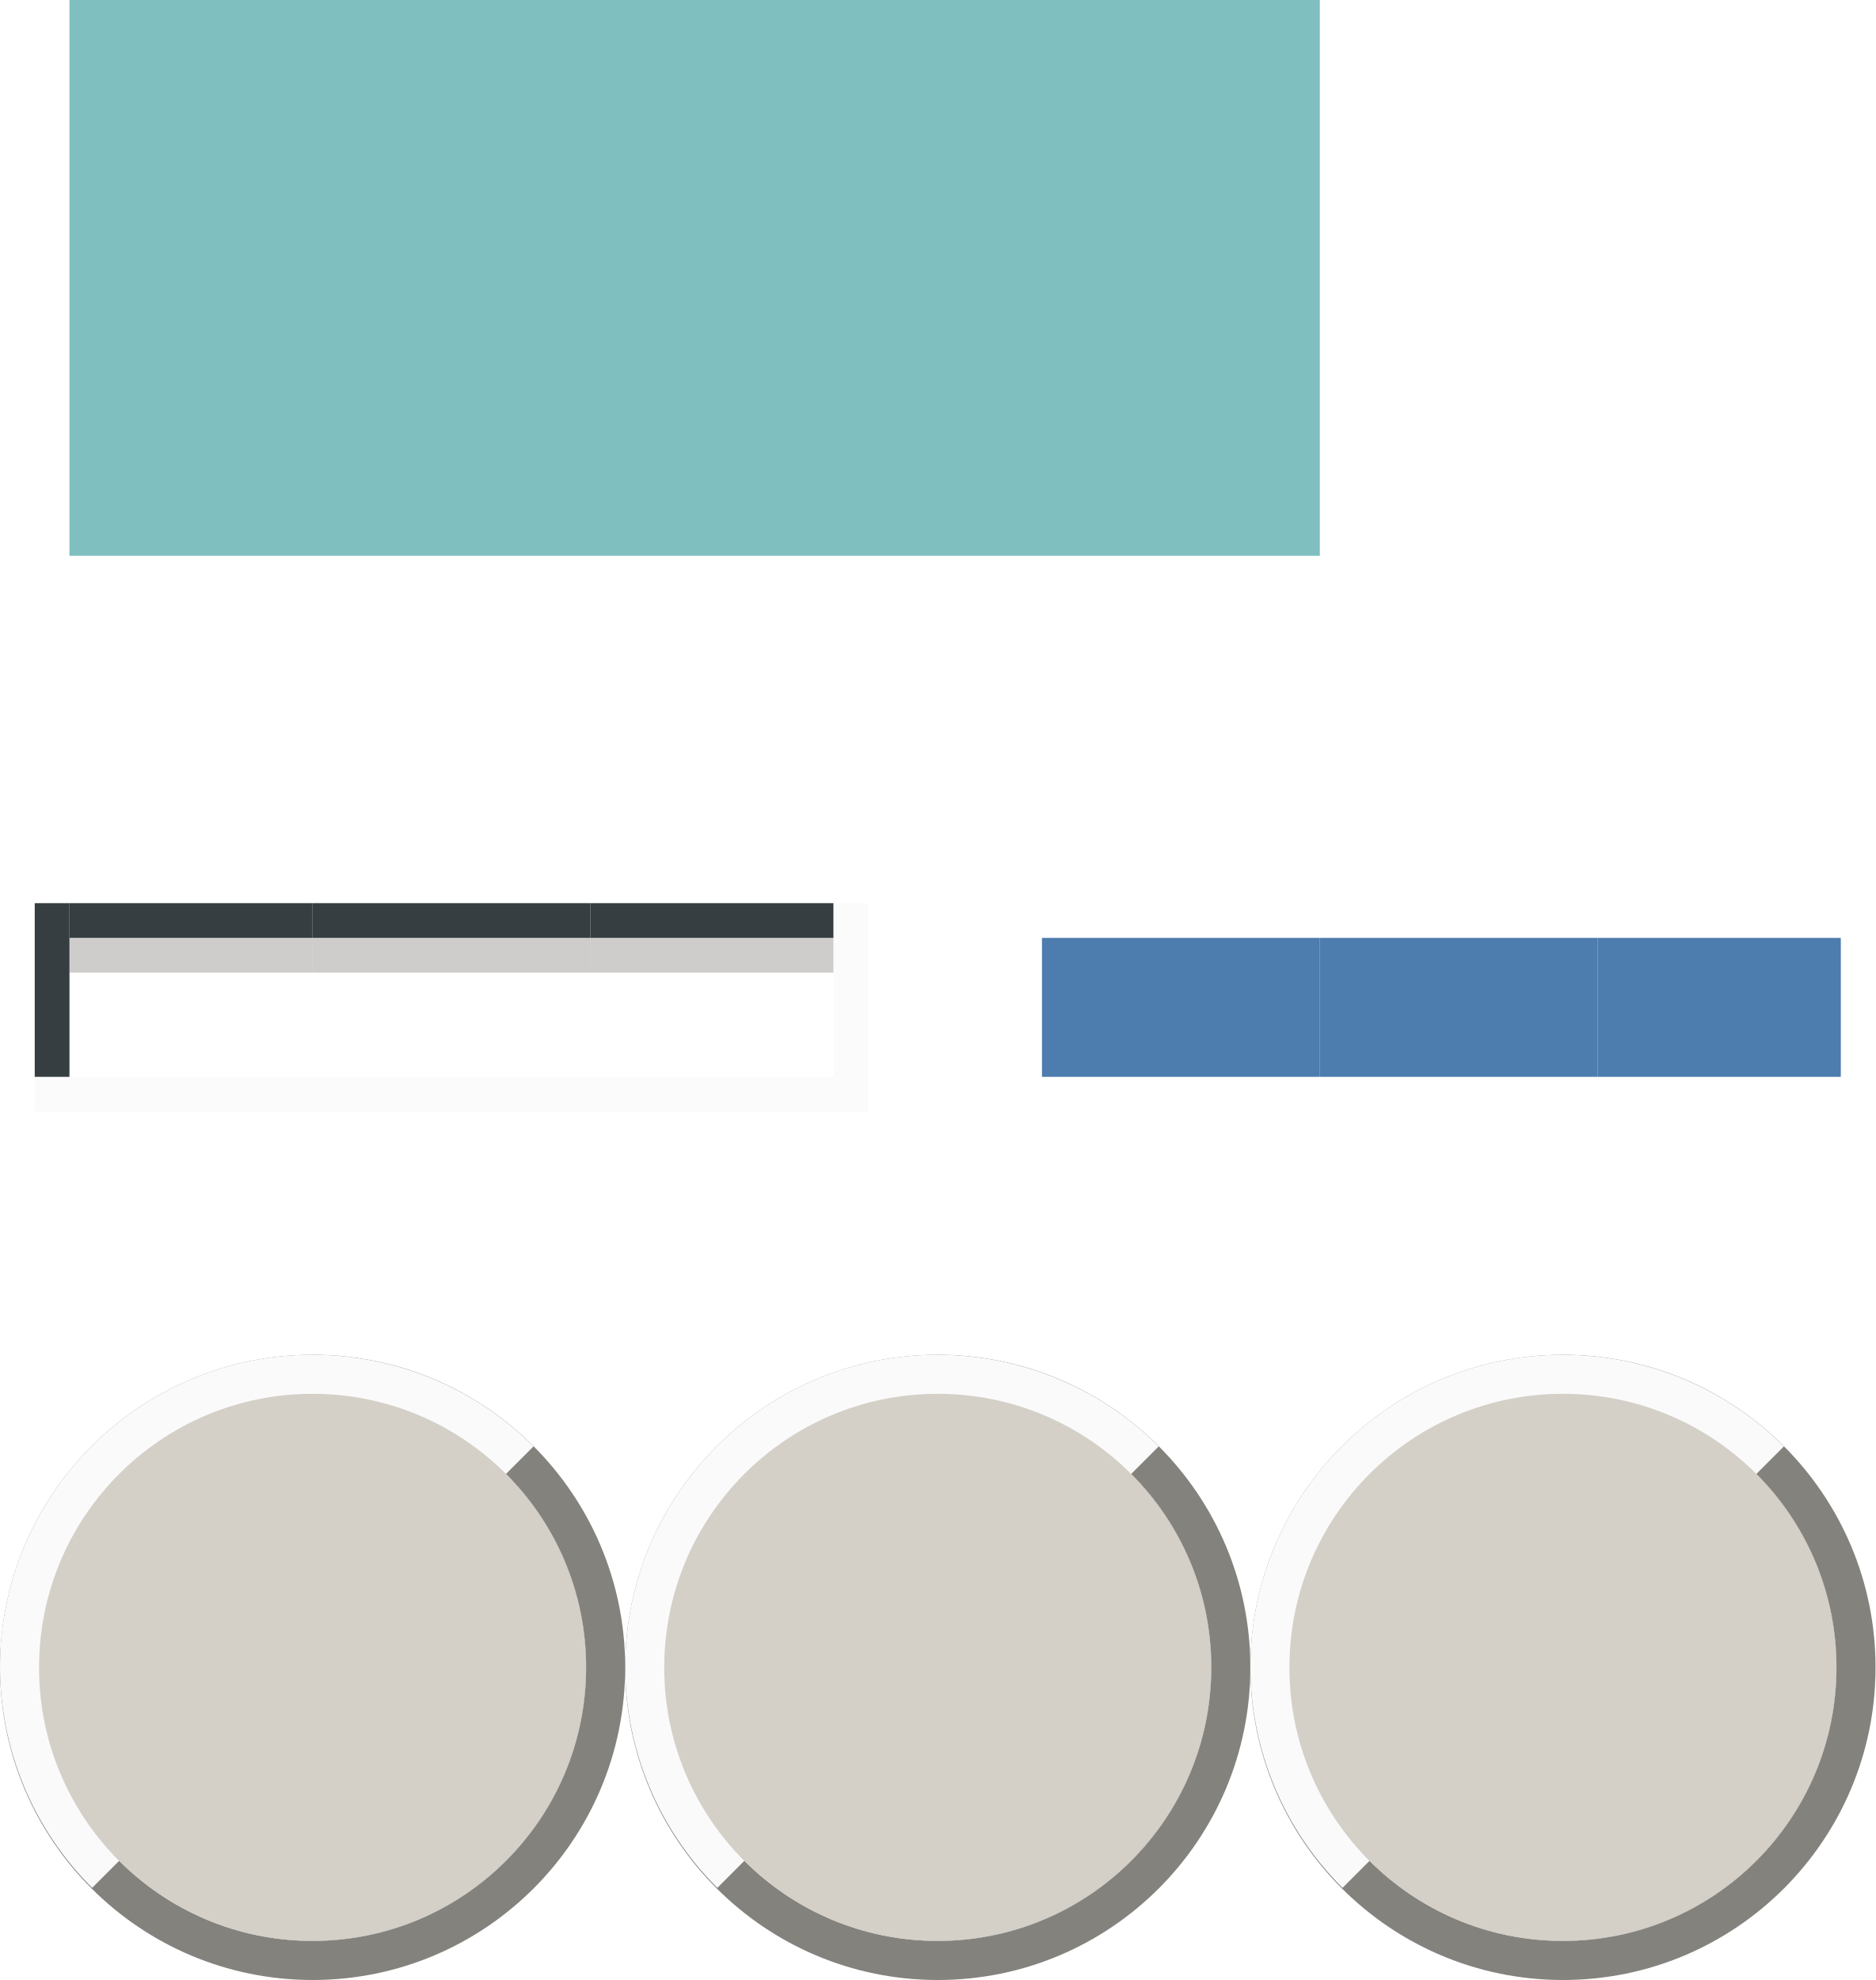
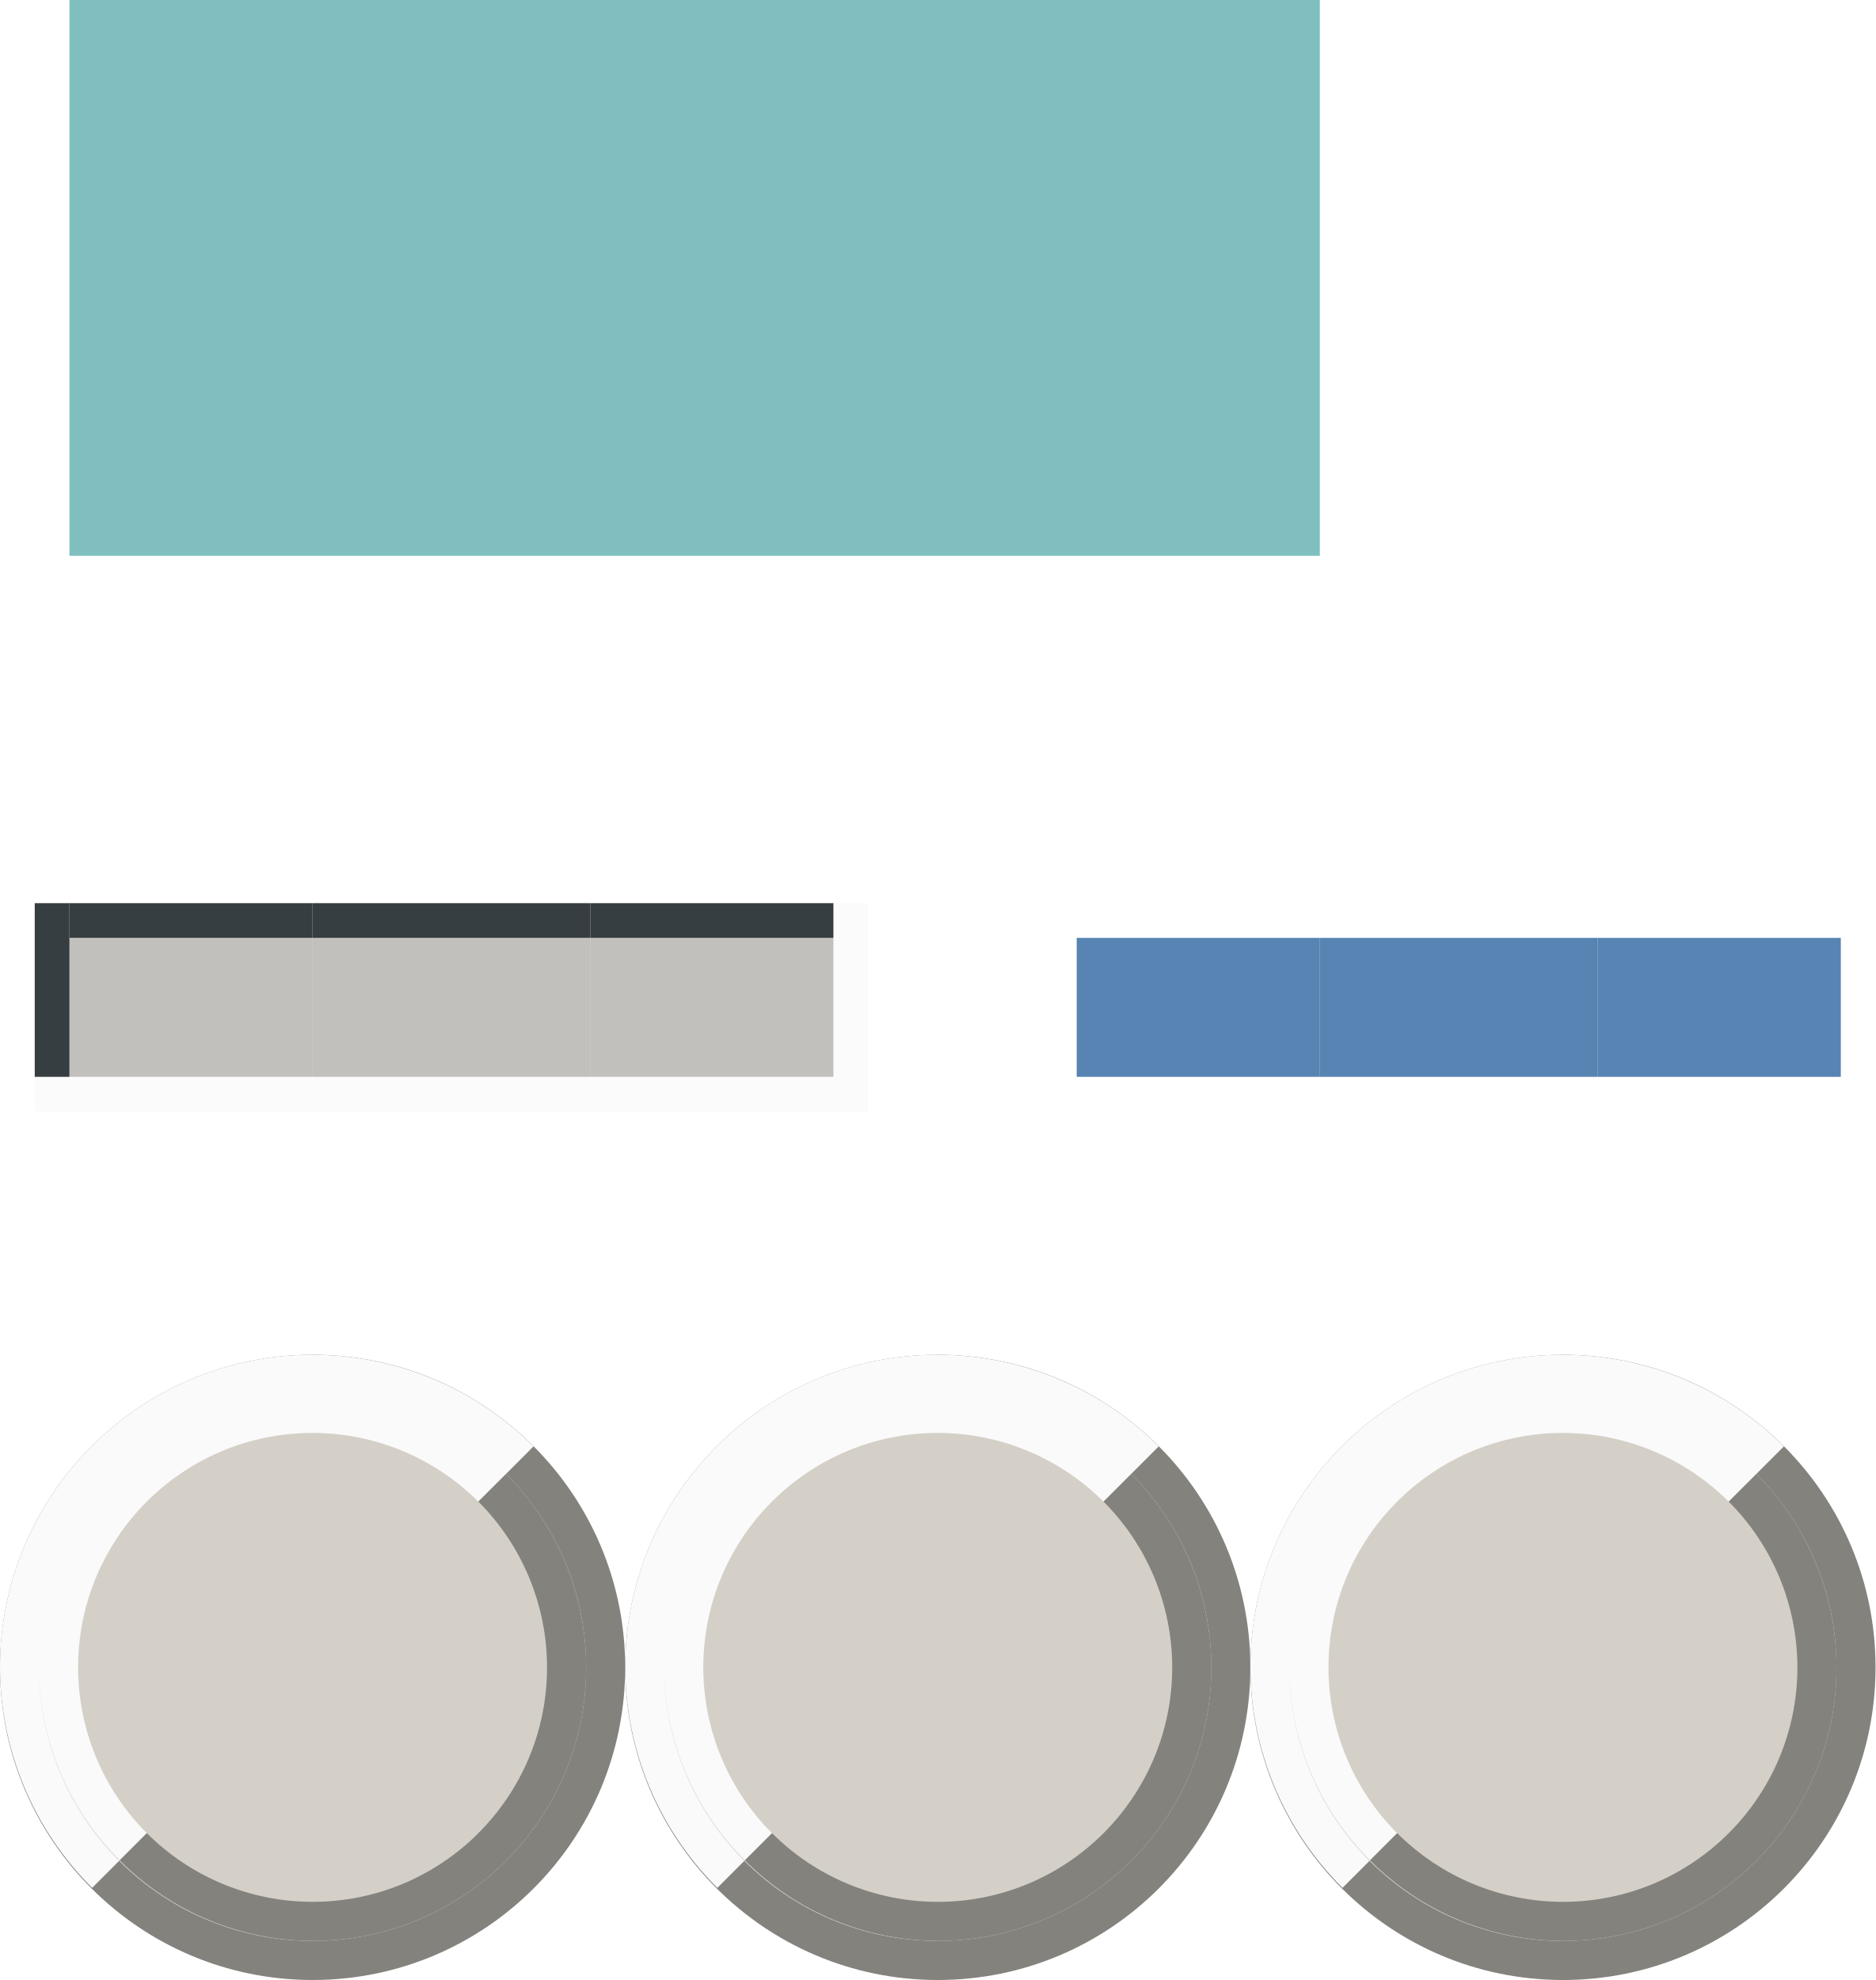
<svg xmlns="http://www.w3.org/2000/svg" xmlns:xlink="http://www.w3.org/1999/xlink" width="54" height="57" viewBox="0 0 54 57" version="1.1" id="svg1">
  <defs id="defs1">
    <style id="current-color-scheme" type="text/css">
          .ColorScheme-Text {
          color:#181612;
          }
          .ColorScheme-Background{
          color:#d4d0c8;
          }
          .ColorScheme-Highlight{
          color:#3a6ea5;
          }
          .ColorScheme-ViewText {
          color:#181612;
          }
          .ColorScheme-ViewBackground{
          color:#ffffff;
          }
          .ColorScheme-ViewHover {
          color:#a3c6ee;
          }
          .ColorScheme-ViewFocus{
          color:#fafafa;
          }
          .ColorScheme-ButtonText {
          color:#181612;
          }
          .ColorScheme-ButtonBackground{
          color:#d4d0c8;
          }
          .ColorScheme-ButtonHover {
          color:#84827d;
          }
          .ColorScheme-ButtonFocus{
          color:#363e41;
          }
      </style>
  </defs>
  <g id="layer1" transform="translate(-37.00001,21)">
    <rect style="opacity:0.5;fill:#008080;stroke-width:145.989;stroke-linecap:round" id="hint-bar-size" width="36" height="16" x="39" y="-21" />
    <use x="0" y="0" xlink:href="#handle" id="handle-hover" transform="translate(18)" />
    <use x="0" y="0" xlink:href="#handle" id="handle-pressed" transform="translate(36)" />
    <g id="inactive-center">
      <rect style="fill:none;fill-opacity:1;stroke:none;stroke-width:1;paint-order:stroke fill markers" id="rect11" width="8" height="16" x="46" y="2.9572529e-08" />
      <rect style="fill:currentColor;fill-opacity:0.85;stroke:none;stroke-width:1;paint-order:stroke fill markers" id="rect7" width="8" height="1" x="46" y="10" class="ColorScheme-ViewFocus" />
      <rect style="fill:currentColor;fill-opacity:1;stroke:none;stroke-width:1;paint-order:stroke fill markers" id="rect1" width="8" height="1" x="46" y="5" class="ColorScheme-ButtonFocus" />
-       <rect style="fill:currentColor;fill-opacity:0.4;stroke:none;stroke-width:1;paint-order:stroke fill markers" id="rect5" width="8" height="1" x="46" y="6" class="ColorScheme-ButtonHover" />
+       <rect style="fill:currentColor;fill-opacity:0.5;stroke:none;stroke-width:1;paint-order:stroke fill markers" id="rect5" width="8" height="4" x="46" y="6" class="ColorScheme-ButtonHover" />
    </g>
    <g id="active-center" transform="translate(29)">
      <rect style="fill:none;fill-opacity:1;stroke:none;stroke-width:1;paint-order:stroke fill markers" id="rect28" width="8" height="16" x="46" y="2.9572529e-08" />
-       <rect style="fill:currentColor;fill-opacity:1;stroke:none;stroke-width:1;paint-order:stroke fill markers;opacity:0.9" id="rect31" width="8" height="4" x="46" y="6" class="ColorScheme-Highlight" />
+       <rect style="fill:currentColor;fill-opacity:1;stroke:none;stroke-width:1;paint-order:stroke fill markers;opacity:0.85" id="rect31" width="8" height="4" x="46" y="6" class="ColorScheme-Highlight" />
    </g>
    <g id="active-left" transform="translate(21)">
      <rect style="fill:none;fill-opacity:1;stroke:none;stroke-width:1;paint-order:stroke fill markers" id="rect33" width="8" height="16" x="46" y="2.9572529e-08" />
-       <rect style="opacity:0.9;fill:currentColor;fill-opacity:1;stroke:none;stroke-width:1;paint-order:stroke fill markers" id="rect35" width="8" height="4" x="46" y="6" class="ColorScheme-Highlight" />
+       <rect style="fill:currentColor;fill-opacity:1;stroke:none;stroke-width:1;paint-order:stroke fill markers;opacity:0.85" id="rect35" width="7" height="4" x="47" y="6" class="ColorScheme-Highlight" />
    </g>
    <g id="active-right" transform="translate(37)">
      <rect style="fill:none;fill-opacity:1;stroke:none;stroke-width:1;paint-order:stroke fill markers" id="rect36" width="8" height="16" x="46" y="2.9572529e-08" />
-       <rect style="fill:currentColor;fill-opacity:1;stroke:none;stroke-width:1;paint-order:stroke fill markers;opacity:0.9" id="rect39" width="7" height="4" x="46" y="6" class="ColorScheme-Highlight" />
+       <rect style="fill:currentColor;fill-opacity:1;stroke:none;stroke-width:1;paint-order:stroke fill markers;opacity:0.85" id="rect39" width="7" height="4" x="46" y="6" class="ColorScheme-Highlight" />
    </g>
    <g id="inactive-right" transform="translate(8)">
      <rect style="fill:none;fill-opacity:1;stroke:none;stroke-width:1;paint-order:stroke fill markers" id="rect2" width="8" height="16" x="46" y="2.9572529e-08" />
      <rect style="fill:currentColor;fill-opacity:0.85;stroke:none;stroke-width:1;paint-order:stroke fill markers" id="rect3" width="8" height="1" x="46" y="10" class="ColorScheme-ViewFocus" />
      <rect style="fill:currentColor;fill-opacity:1;stroke:none;stroke-width:1;paint-order:stroke fill markers" id="rect4" width="7" height="1" x="46" y="5" class="ColorScheme-ButtonFocus" />
-       <rect style="fill:currentColor;fill-opacity:0.4;stroke:none;stroke-width:1;paint-order:stroke fill markers" id="rect6" width="7" height="1" x="46" y="6" class="ColorScheme-ButtonHover" />
+       <rect style="fill:currentColor;fill-opacity:0.5;stroke:none;stroke-width:1;paint-order:stroke fill markers" id="rect6" width="7" height="4" x="46" y="6" class="ColorScheme-ButtonHover" />
      <rect style="fill:currentColor;fill-opacity:0.85;stroke:none;stroke-width:1;paint-order:stroke fill markers" id="rect8" width="1" height="5" x="53" y="5" class="ColorScheme-ViewFocus" />
    </g>
    <g id="inactive-left" transform="translate(-8.000002)">
      <rect style="fill:none;fill-opacity:1;stroke:none;stroke-width:1;paint-order:stroke fill markers" id="rect9" width="8" height="16" x="46" y="2.9572529e-08" />
      <rect style="fill:currentColor;fill-opacity:0.85;stroke:none;stroke-width:1;paint-order:stroke fill markers" id="rect10" width="8" height="1" x="46" y="10" class="ColorScheme-ViewFocus" />
      <rect style="fill:currentColor;fill-opacity:1;stroke:none;stroke-width:1;paint-order:stroke fill markers" id="rect12" width="7" height="1" x="47" y="5" class="ColorScheme-ButtonFocus" />
-       <rect style="fill:currentColor;fill-opacity:0.4;stroke:none;stroke-width:1;paint-order:stroke fill markers" id="rect13" width="7" height="1" x="47" y="6" class="ColorScheme-ButtonHover" />
+       <rect style="fill:currentColor;fill-opacity:0.5;stroke:none;stroke-width:1;paint-order:stroke fill markers" id="rect13" width="7" height="4" x="47" y="6" class="ColorScheme-ButtonHover" />
      <rect style="opacity:1;fill:currentColor;fill-opacity:1;stroke:none;stroke-width:1;paint-order:stroke fill markers" id="rect14" width="1" height="5" x="46" y="5" class="ColorScheme-ButtonFocus" />
    </g>
    <g id="handle" transform="matrix(1.125,0,0,1.125,48.25,-10.125)" style="stroke-width:0.889">
+       <circle style="opacity:1;fill:currentColor;stroke-width:4.444;stroke-linecap:round;stroke-linejoin:round;stroke-opacity:0.799;paint-order:stroke fill markers" id="circle20" cx="-2" cy="33" r="7" class="ColorScheme-Background" />
      <path id="path18" style="opacity:1;fill:currentColor;stroke-width:4.444;stroke-linecap:round;stroke-linejoin:round;stroke-opacity:0.799;paint-order:stroke fill markers" d="m -2,25 a 8,8 0 0 0 -8,8 8,8 0 0 0 8,8 8,8 0 0 0 8,-8 8,8 0 0 0 -8,-8 z m 0,1 a 7,7 0 0 1 7,7 7,7 0 0 1 -7,7 7,7 0 0 1 -7,-7 7,7 0 0 1 7,-7 z" class="ColorScheme-ButtonHover" />
      <path id="path14" style="opacity:1;fill:currentColor;stroke-width:4.444;stroke-linecap:round;stroke-linejoin:round;stroke-opacity:0.799;paint-order:stroke fill markers" class="ColorScheme-ViewFocus" d="m -2,25 a 8,8 0 0 0 -8,8 8,8 0 0 0 2.358,5.642 l 0.694,-0.694 a 7,7 0 0 1 -2.052,-4.948 7,7 0 0 0 2.062,4.938 l 0.695,-0.695 a 6,6 0 0 1 -1.758,-4.242 6,6 0 0 1 6,-6 6,6 0 0 1 4.242,1.758 l 0.708,-0.708 0.706,-0.706 a 8,8 0 0 0 -5.656,-2.344 z m -0.966,1.07 a 7,7 0 0 0 -0.28,0.055 7,7 0 0 1 0.28,-0.055 z m -0.922,0.194 a 7,7 0 0 0 -0.383,0.13 7,7 0 0 1 0.383,-0.13 z m -0.909,0.328 a 7,7 0 0 0 -0.358,0.175 7,7 0 0 1 0.358,-0.175 z m -0.852,0.444 a 7,7 0 0 0 -0.352,0.236 7,7 0 0 1 0.352,-0.236 z m -0.773,0.552 a 7,7 0 0 0 -0.328,0.287 7,7 0 0 1 0.328,-0.287 z m -0.703,0.662 a 7,7 0 0 0 -0.287,0.328 7,7 0 0 1 0.287,-0.328 z m -0.603,0.75 a 7,7 0 0 0 -0.236,0.352 7,7 0 0 1 0.236,-0.352 z m -0.505,0.845 a 7,7 0 0 0 -0.175,0.358 7,7 0 0 1 0.175,-0.358 z m -0.373,0.884 a 7,7 0 0 0 -0.13,0.383 7,7 0 0 1 0.13,-0.383 z m -0.269,1.025 a 7,7 0 0 0 -0.055,0.28 7,7 0 0 1 0.055,-0.28 z" />
      <path id="circle15" style="opacity:1;fill:currentColor;stroke-width:4.444;stroke-linecap:round;stroke-linejoin:round;stroke-opacity:0.799;paint-order:stroke fill markers" d="m 2.949,28.051 -0.707,0.707 a 6,6 0 0 1 1.758,4.242 6,6 0 0 1 -6,6 6,6 0 0 1 -4.242,-1.758 l -0.695,0.695 a 7,7 0 0 0 4.938,2.062 7,7 0 0 0 7,-7 7,7 0 0 0 -2.051,-4.949 z" class="ColorScheme-ButtonHover" />
-       <circle style="opacity:1;fill:currentColor;stroke-width:4.444;stroke-linecap:round;stroke-linejoin:round;stroke-opacity:0.799;paint-order:stroke fill markers" id="circle20" cx="-2" cy="33" r="7" class="ColorScheme-Background" />
    </g>
    <g id="handle-shadow">
      <ellipse style="opacity:0.05;fill:#000000;stroke-width:5;stroke-linecap:round;stroke-linejoin:round;stroke-opacity:0.799;paint-order:stroke fill markers" id="circle23" cx="102" cy="-9.5" rx="10" ry="10" />
-       <ellipse style="opacity:0.8;fill:currentColor;stroke-width:5;stroke-linecap:round;stroke-linejoin:round;stroke-opacity:0.799;paint-order:stroke fill markers" id="circle22" cx="102" cy="-9.5" rx="9.5" ry="9.5" class="ColorScheme-ButtonFocus" />
+       <ellipse style="opacity:1;fill:currentColor;stroke-width:5;stroke-linecap:round;stroke-linejoin:round;stroke-opacity:0.799;paint-order:stroke fill markers" id="circle22" cx="102" cy="-9.5" rx="9.5" ry="9.5" class="ColorScheme-ButtonFocus" />
    </g>
  </g>
</svg>
